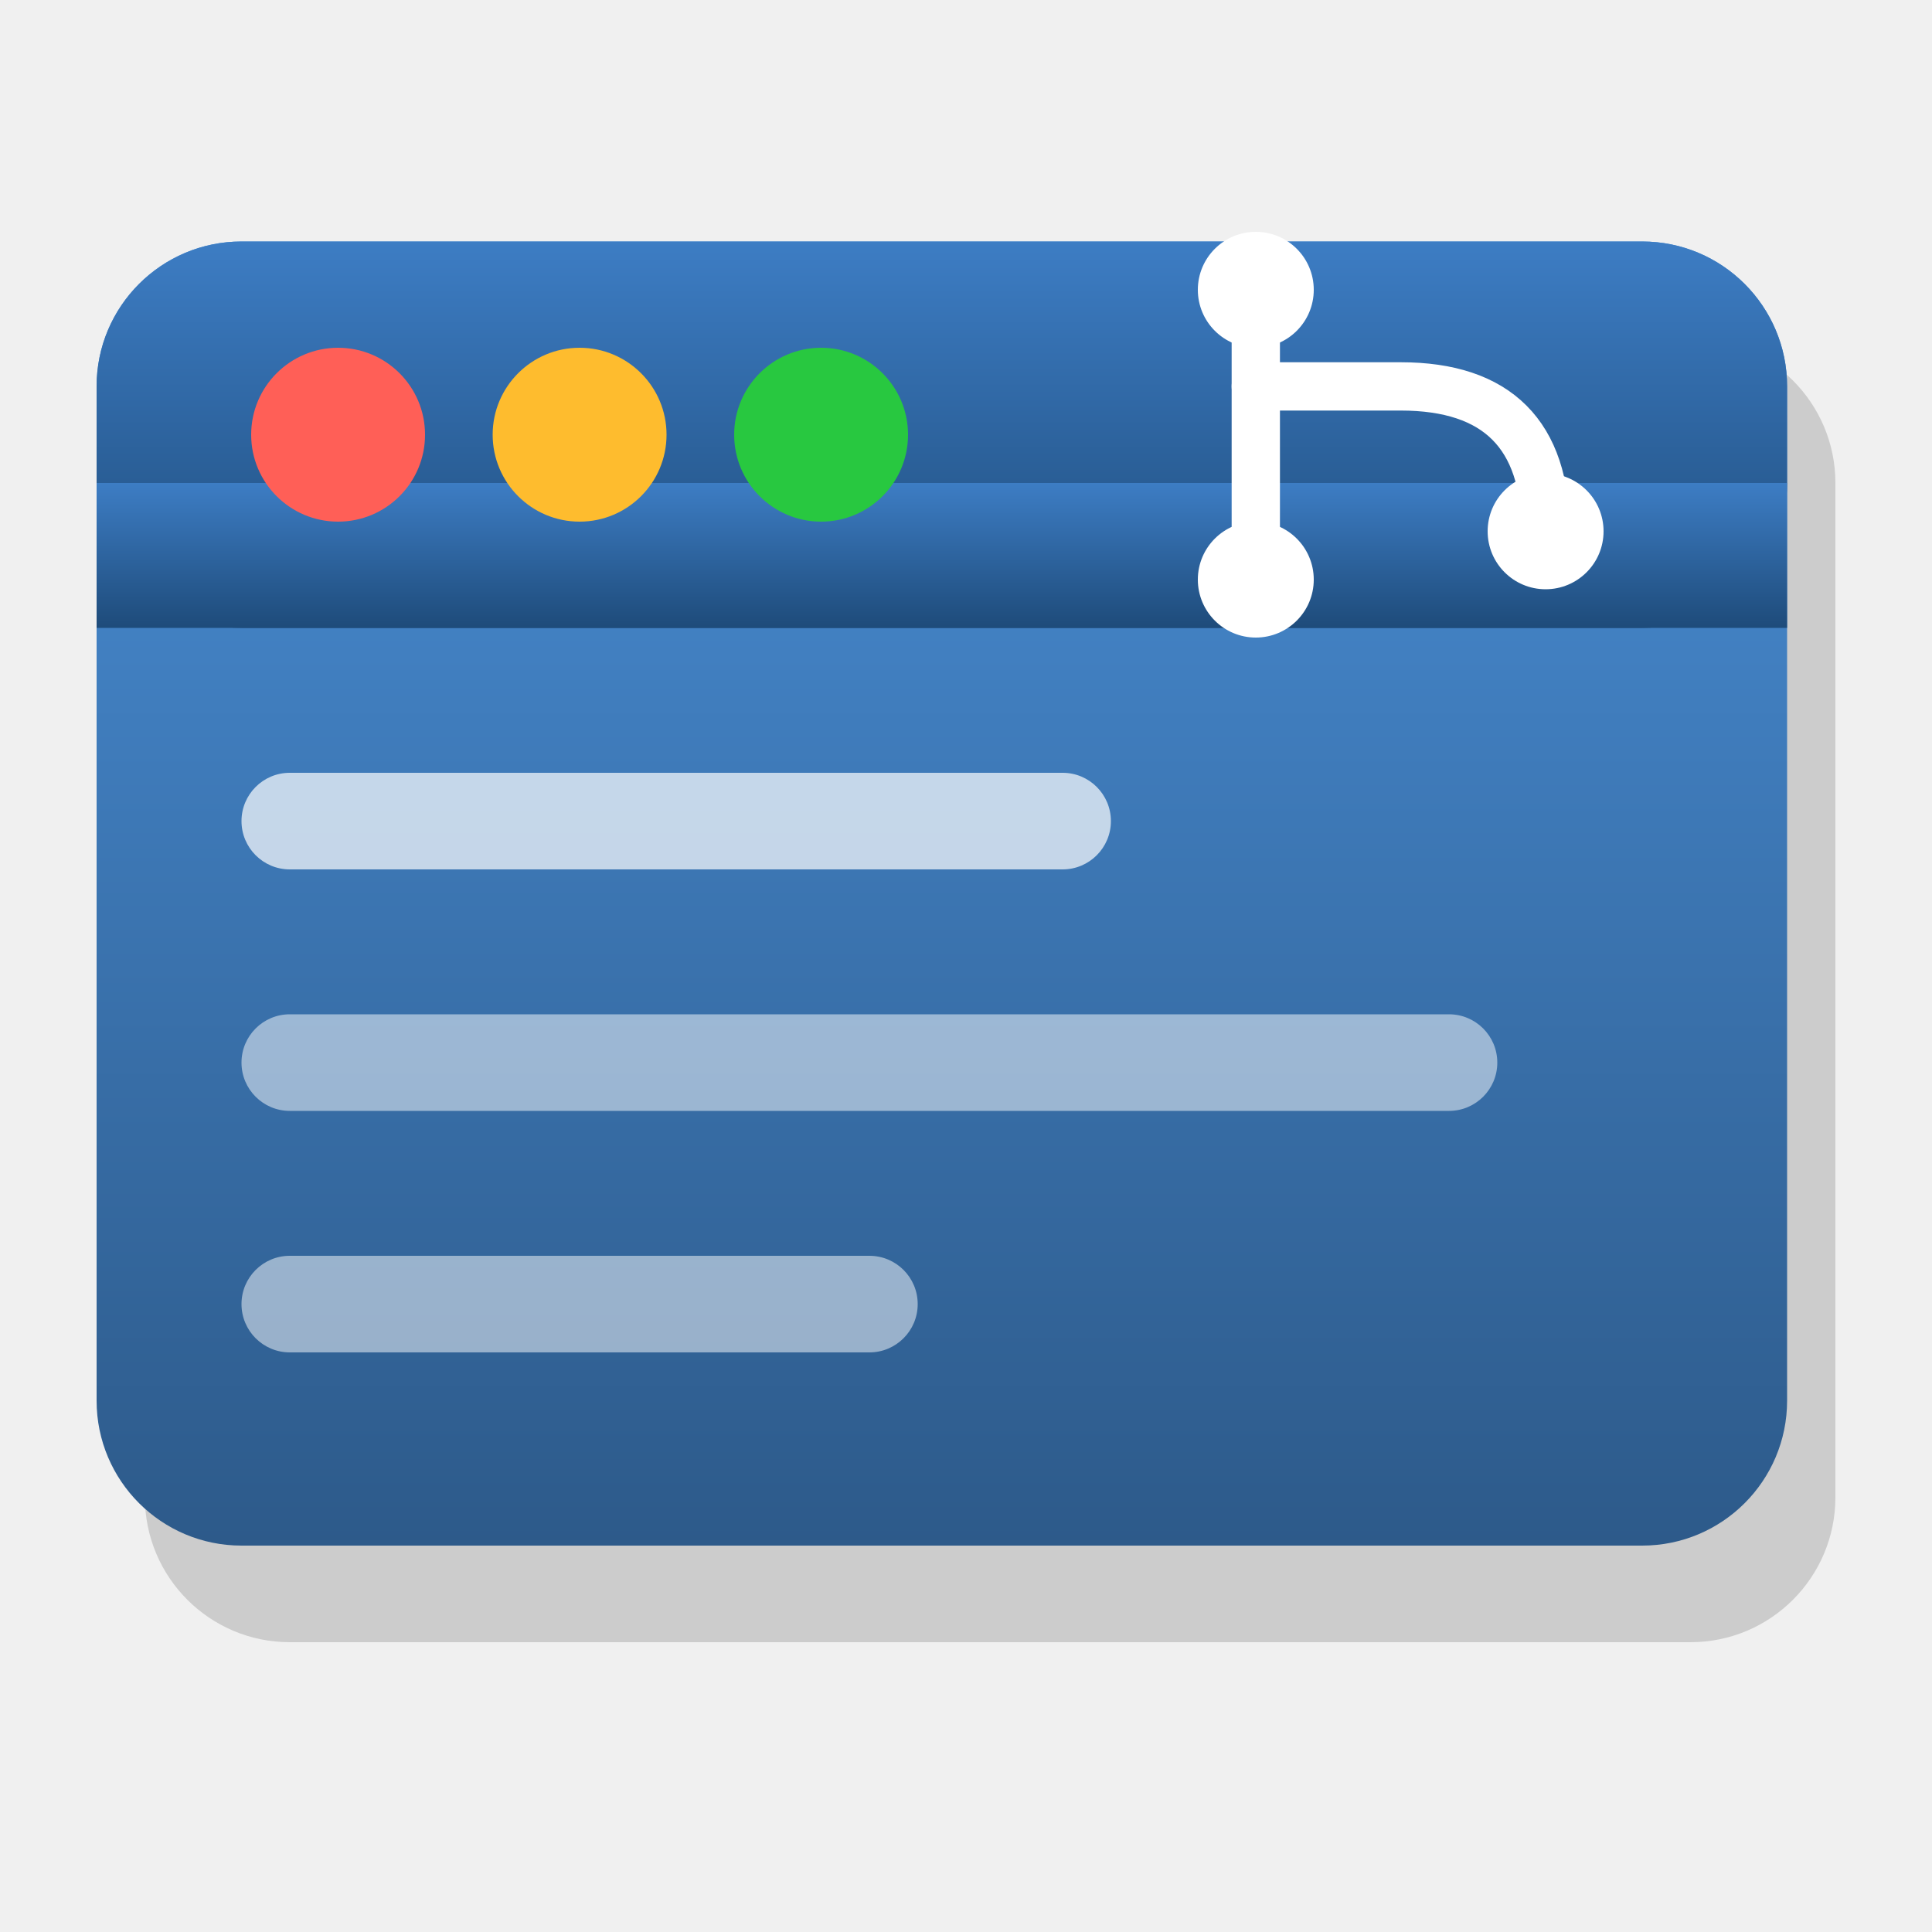
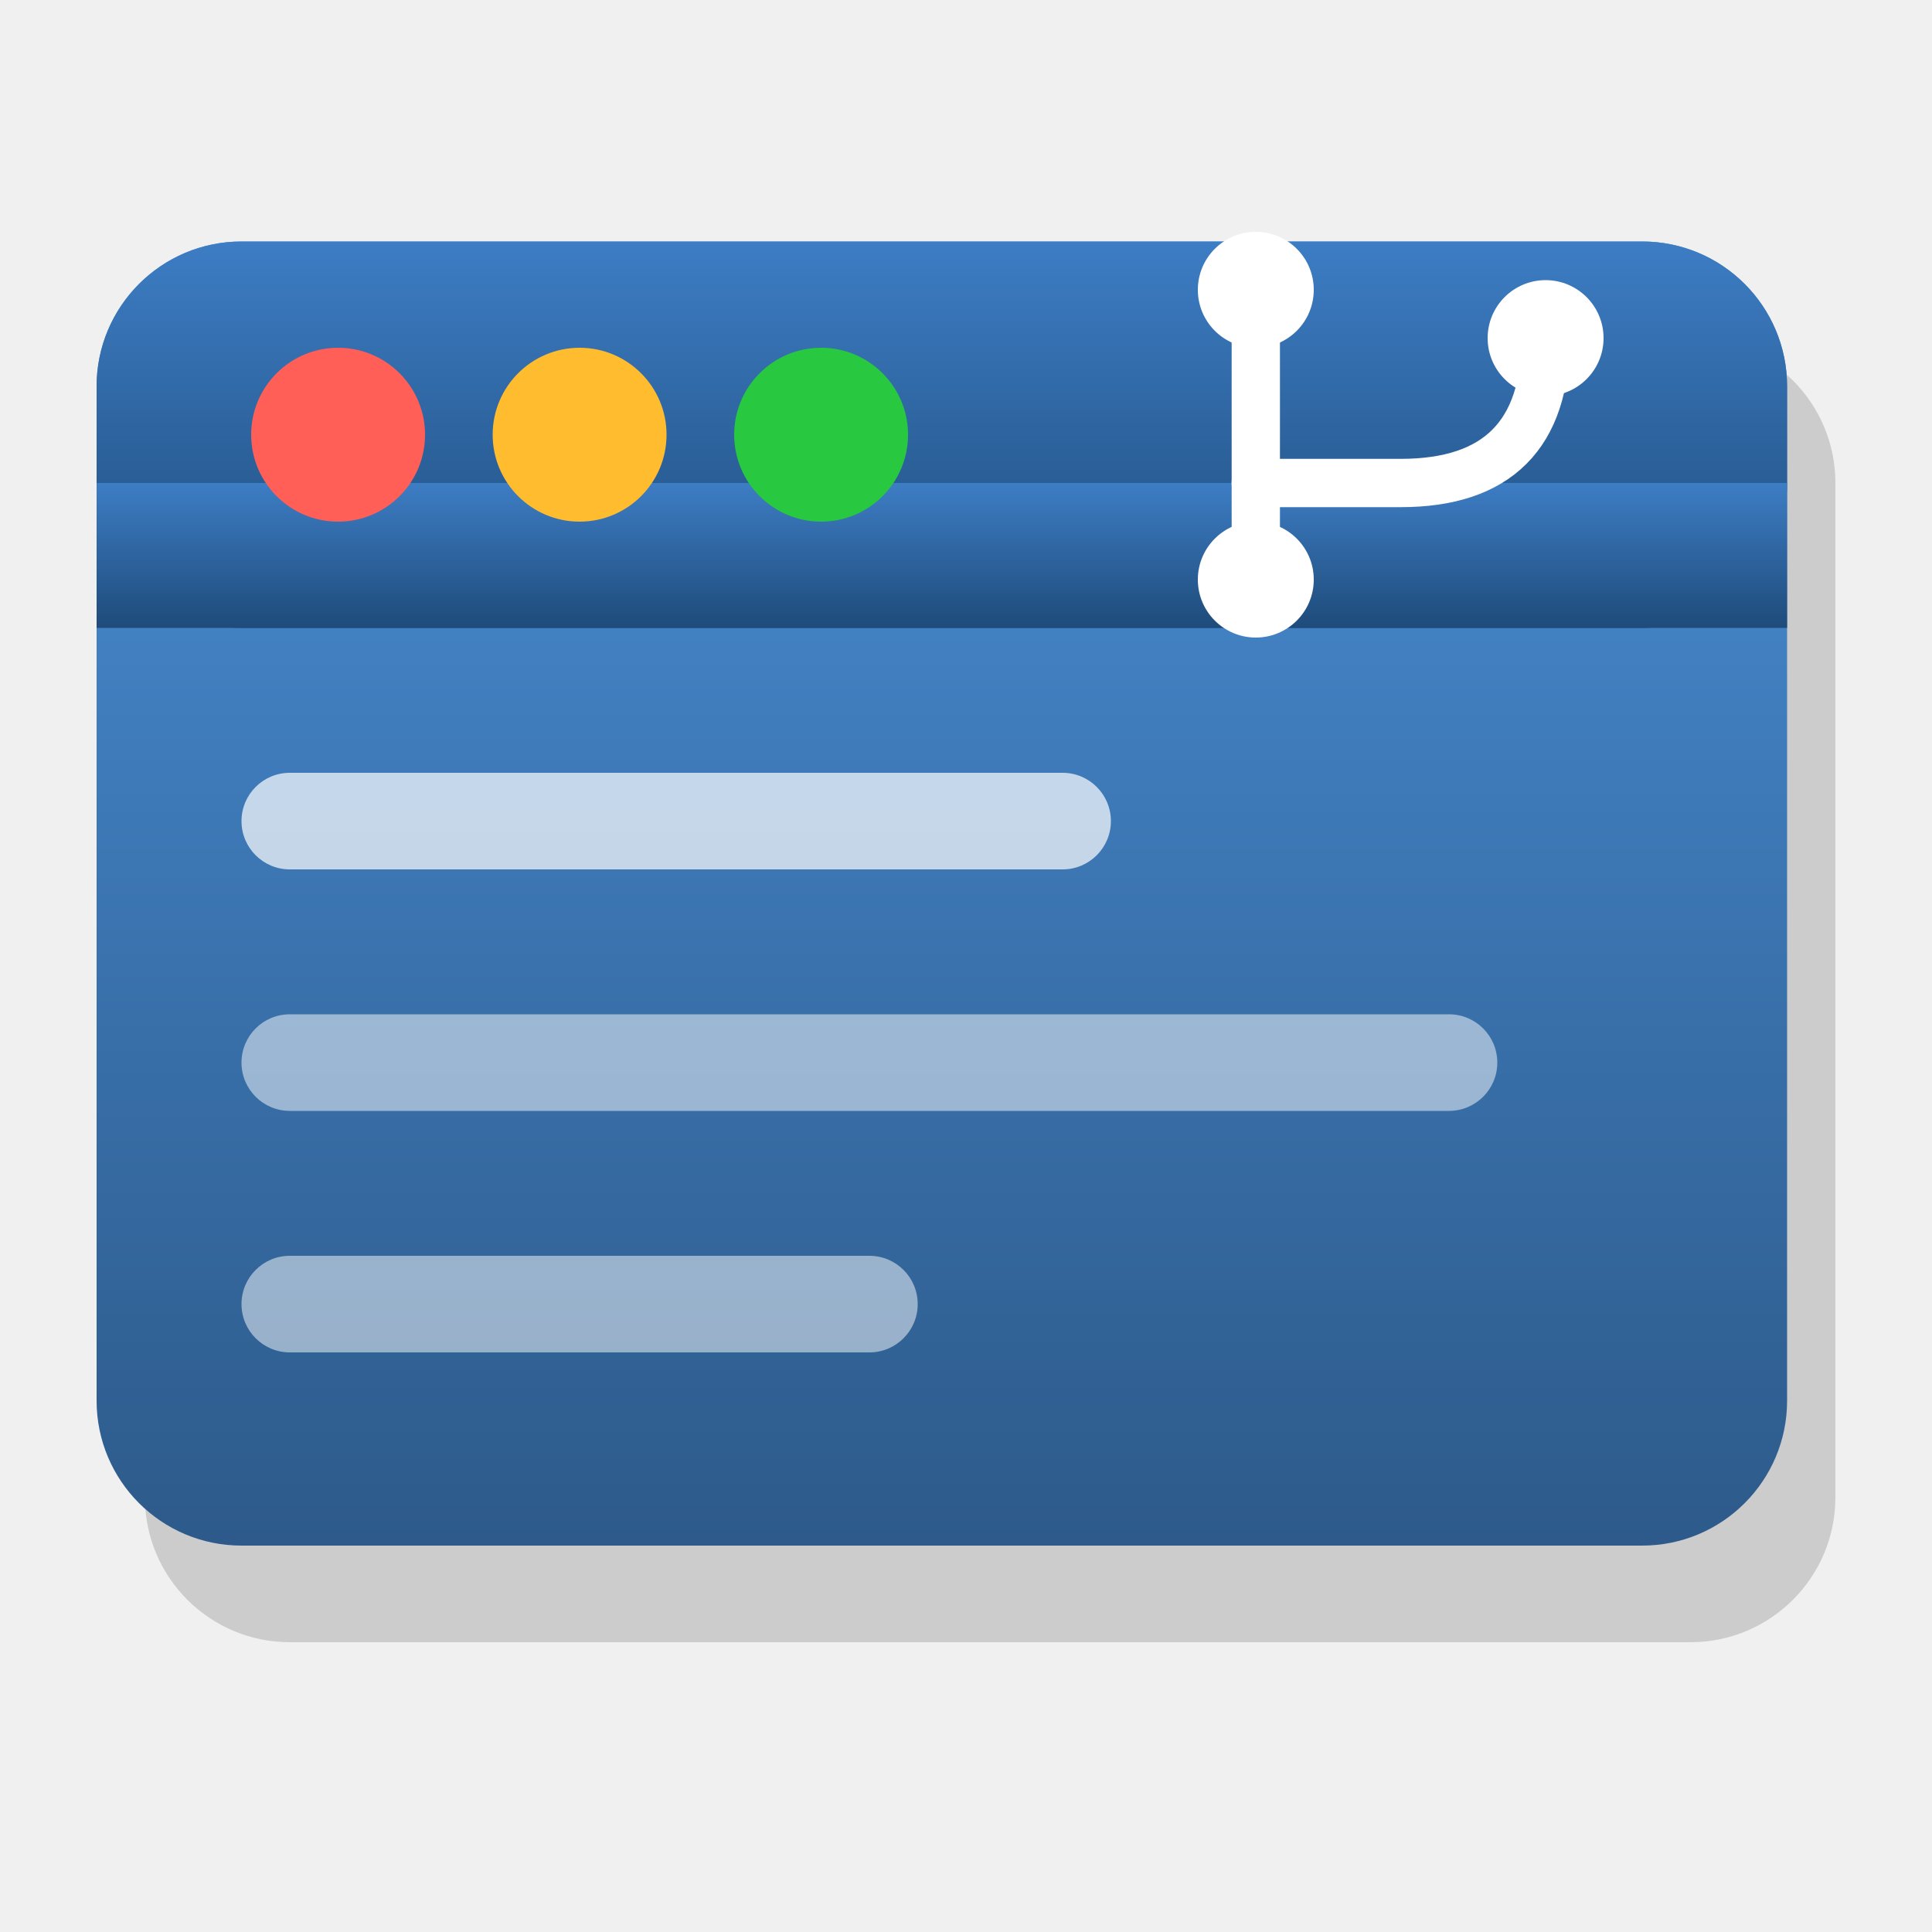
<svg xmlns="http://www.w3.org/2000/svg" width="40" height="40" viewBox="0 0 40 40" fill="none">
  <defs>
    <linearGradient id="windowGrad" x1="0%" y1="0%" x2="0%" y2="100%">
      <stop offset="0%" style="stop-color:#4A90D9" />
      <stop offset="100%" style="stop-color:#2D5A8A" />
    </linearGradient>
    <linearGradient id="titleGrad" x1="0%" y1="0%" x2="0%" y2="100%">
      <stop offset="0%" style="stop-color:#3D7DC4" />
      <stop offset="100%" style="stop-color:#1E4B7A" />
    </linearGradient>
  </defs>
  <rect x="3" y="7" width="35" height="27" rx="3" fill="#000000" opacity="0.15" />
  <rect x="2" y="5" width="35" height="27" rx="3" fill="url(#windowGrad)" />
  <rect x="2" y="5" width="35" height="8" rx="3" fill="url(#titleGrad)" />
  <rect x="2" y="10" width="35" height="3" fill="url(#titleGrad)" />
  <circle cx="7" cy="9" r="1.8" fill="#FF5F57" />
  <circle cx="12" cy="9" r="1.8" fill="#FEBC2E" />
  <circle cx="17" cy="9" r="1.8" fill="#28C840" />
  <g stroke="#FFFFFF" stroke-width="1" stroke-linecap="round" fill="none">
    <line x1="26" y1="6" x2="26" y2="12" />
-     <path d="M26 8 L29 8 Q32 8 32 11" />
+     <path d="M26 10 L29 10 Q32 10 32 7" />
    <circle cx="26" cy="6" r="1.2" fill="#FFFFFF" stroke="none" />
    <circle cx="26" cy="12" r="1.2" fill="#FFFFFF" stroke="none" />
-     <circle cx="32" cy="11" r="1.2" fill="#FFFFFF" stroke="none" />
+     <circle cx="32" cy="7" r="1.2" fill="#FFFFFF" stroke="none" />
  </g>
  <rect x="5" y="16" width="18" height="2" rx="1" fill="#FFFFFF" opacity="0.7" />
  <rect x="5" y="21" width="26" height="2" rx="1" fill="#FFFFFF" opacity="0.5" />
  <rect x="5" y="26" width="14" height="2" rx="1" fill="#FFFFFF" opacity="0.5" />
</svg>
